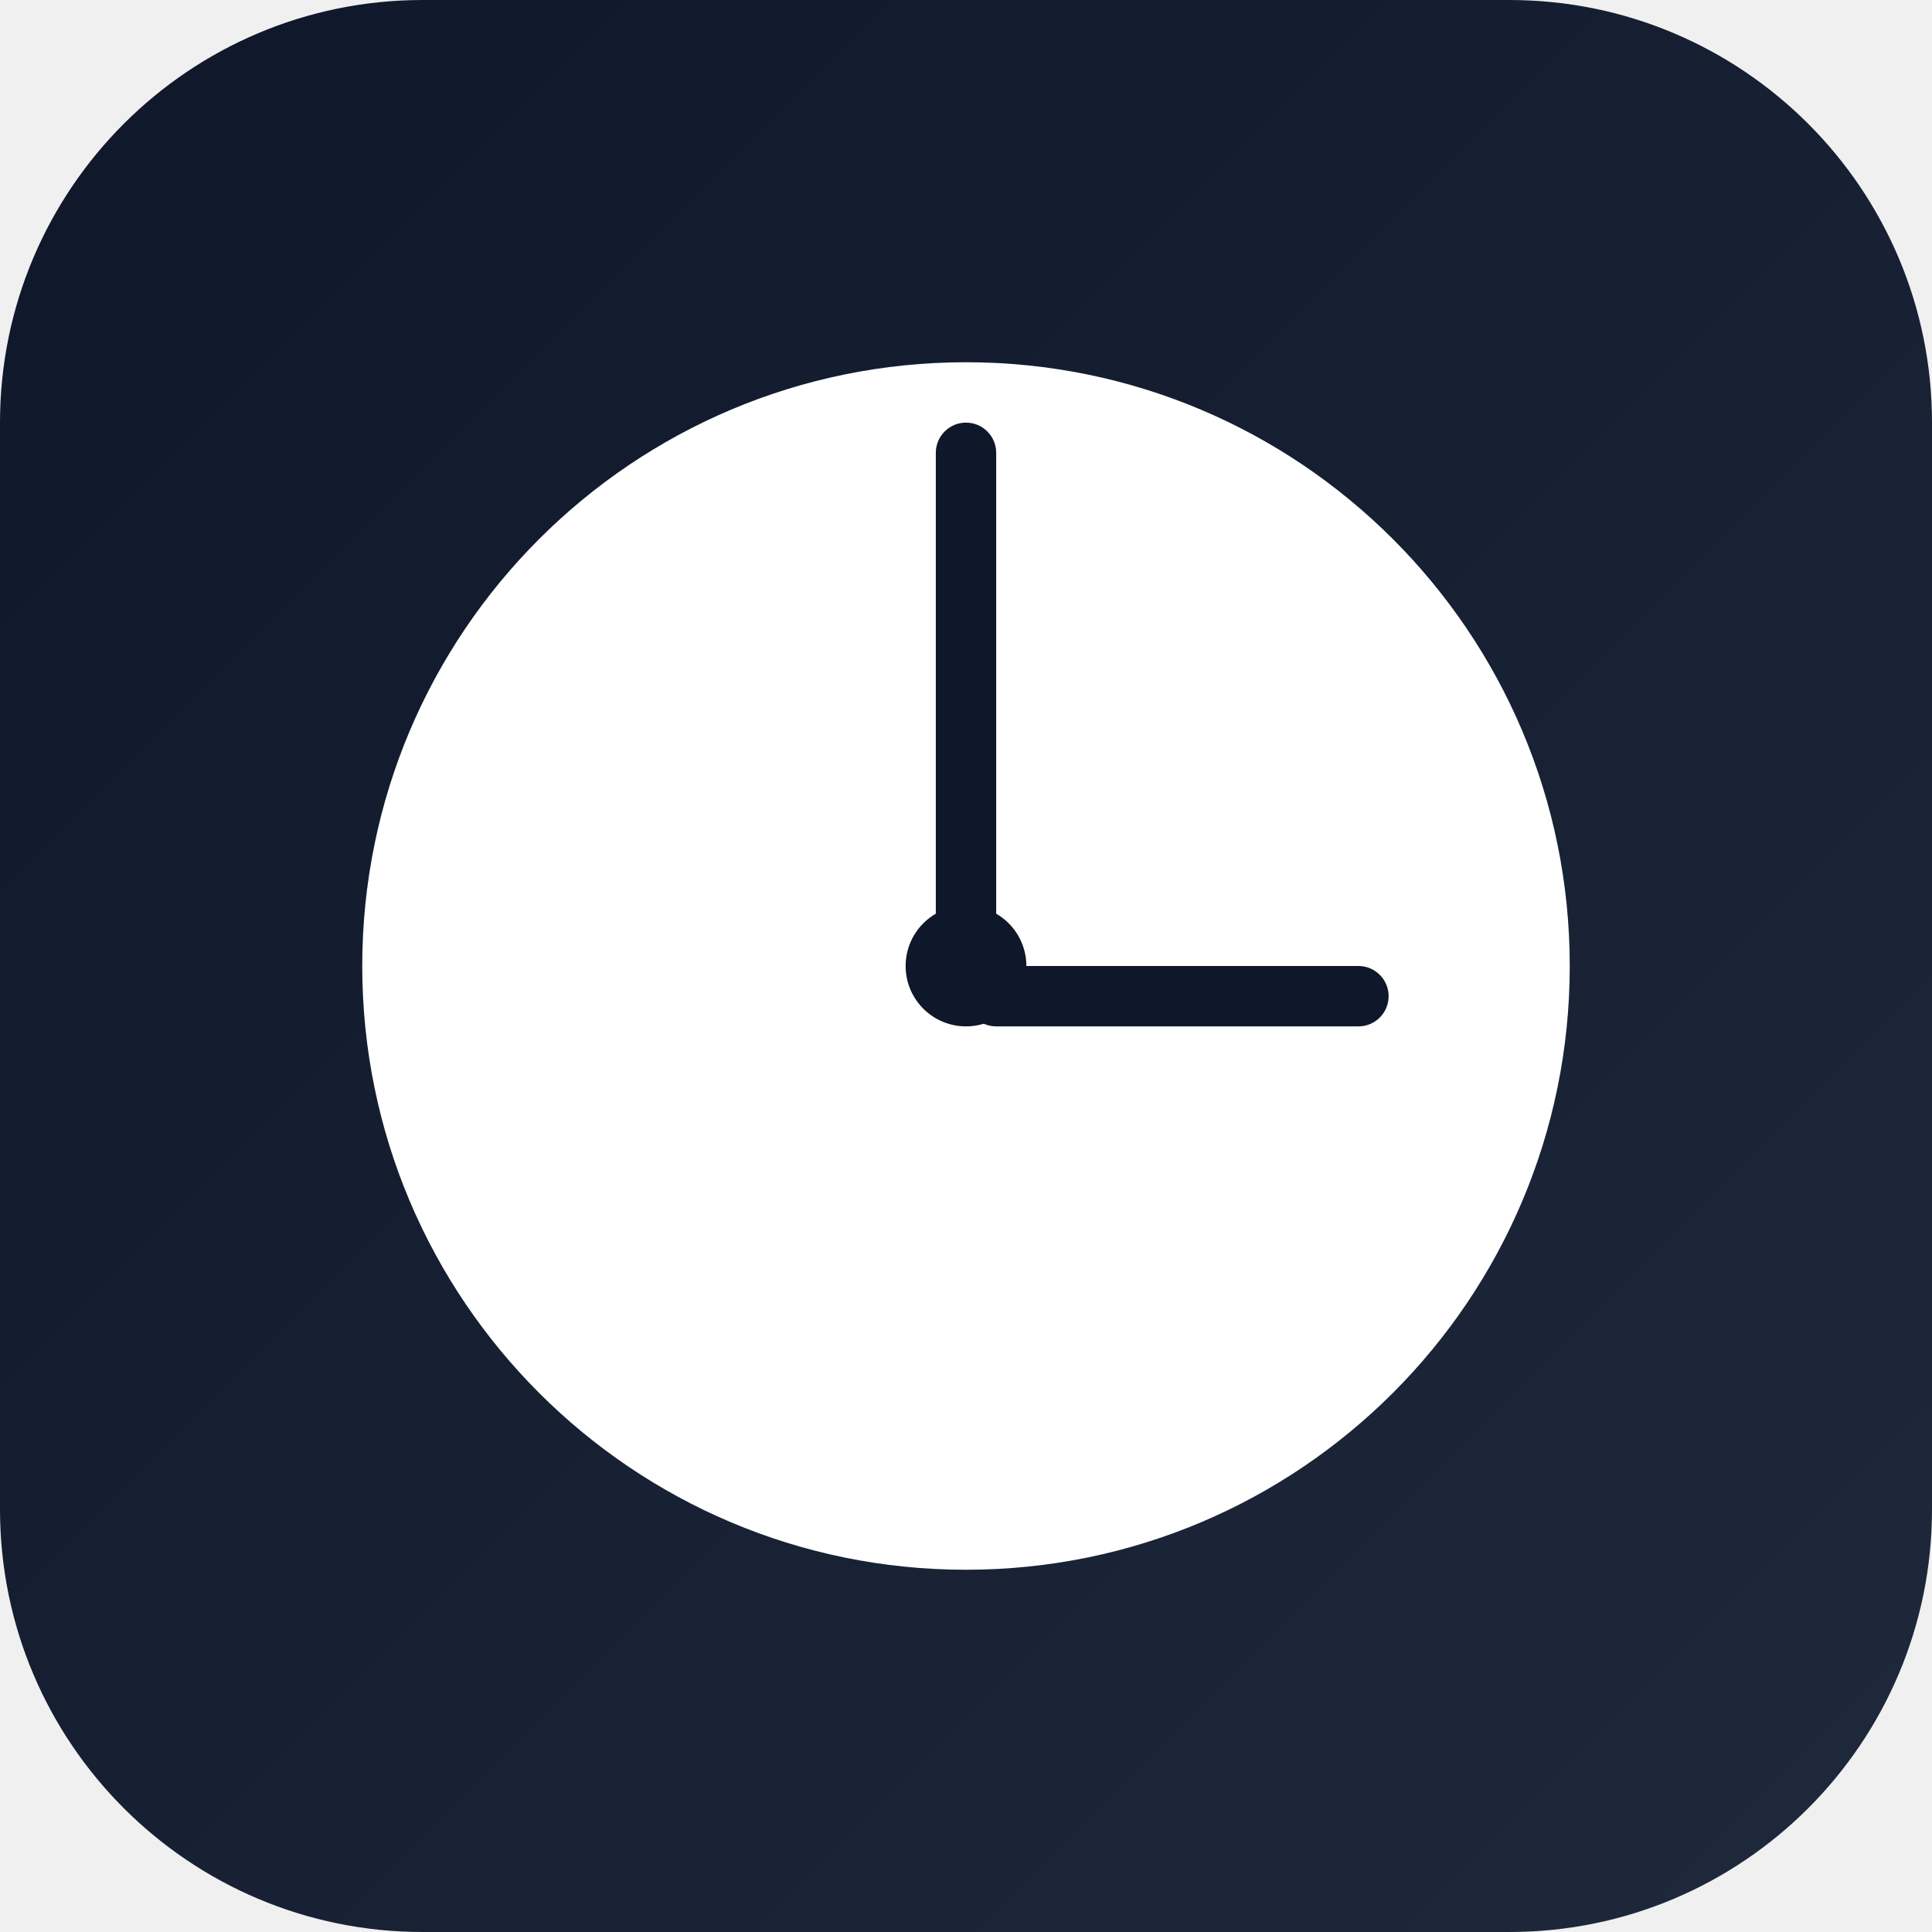
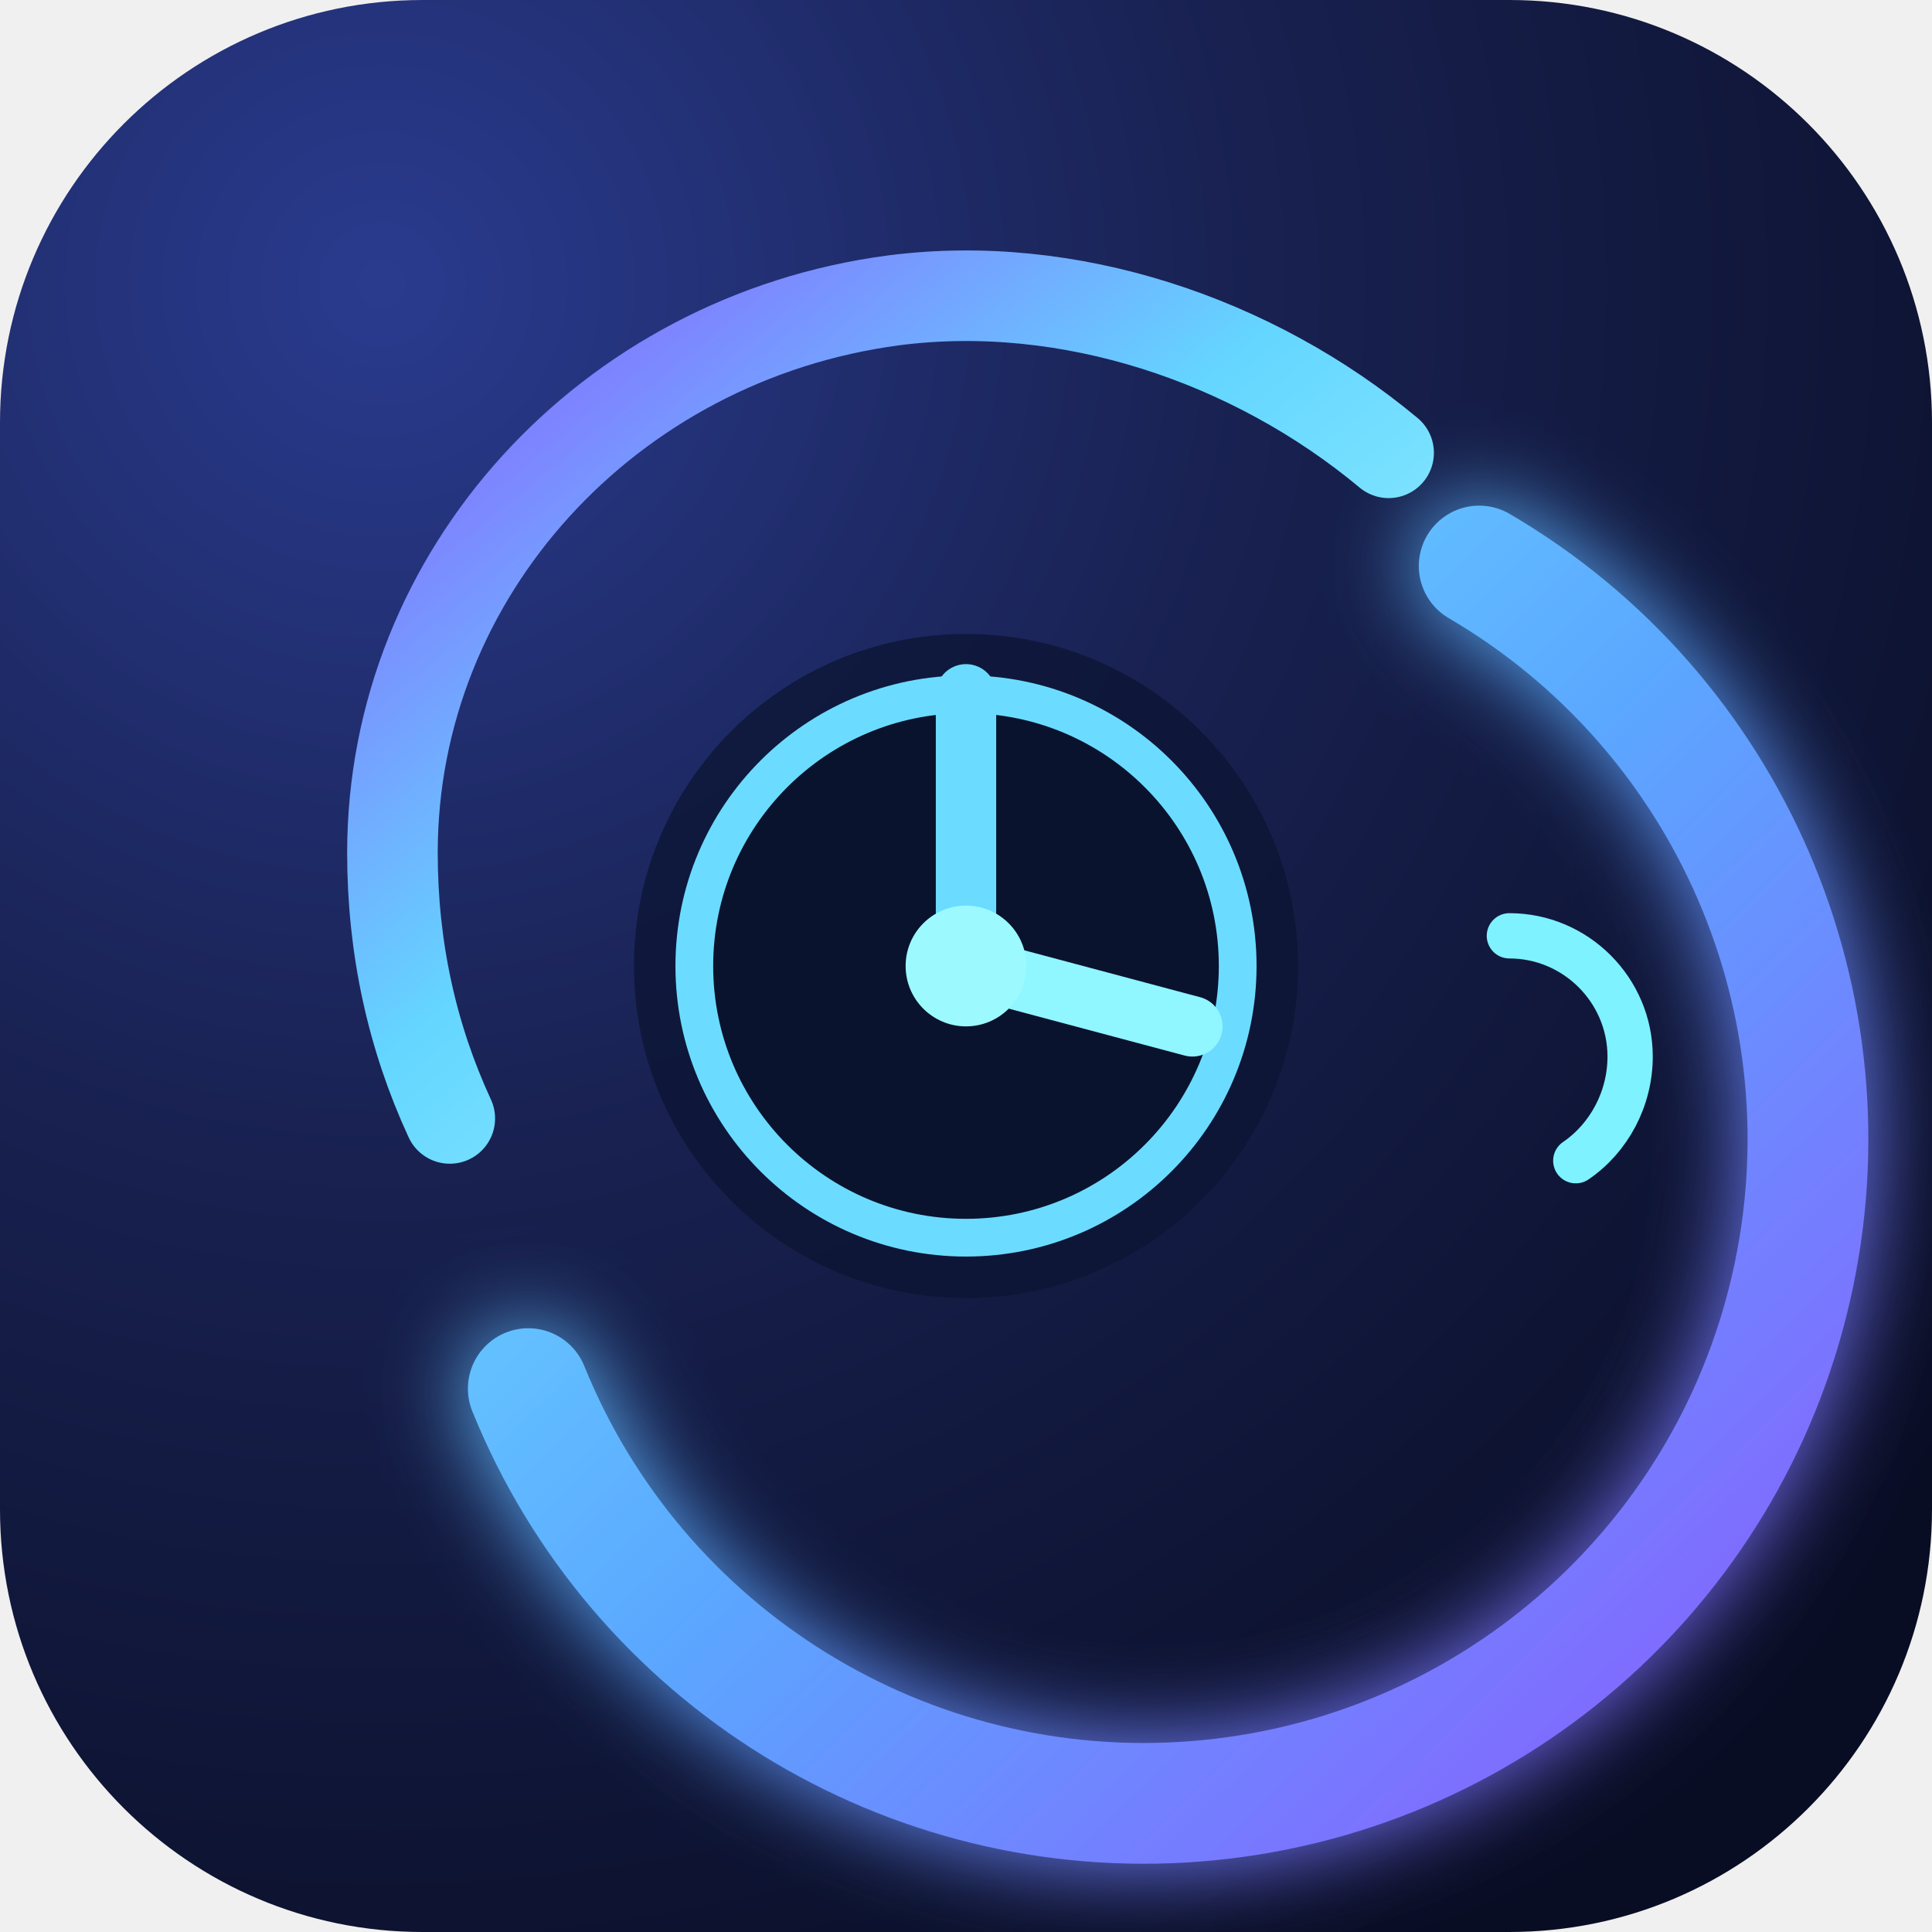
<svg xmlns="http://www.w3.org/2000/svg" viewBox="0 0 128 128">
  <defs>
-     <linearGradient id="bg" x1="0" y1="0" x2="1" y2="1">
-       <stop offset="0%" stop-color="#0f172a" />
-       <stop offset="100%" stop-color="#1e293b" />
+     <radialGradient id="bg" cx="0.2" cy="0.15" r="1">
+       <stop offset="0%" stop-color="#2a3b8f" />
+       <stop offset="45%" stop-color="#182150" />
+       <stop offset="100%" stop-color="#090d24" />
+     </radialGradient>
+     <linearGradient id="ring" x1="0" y1="0" x2="1" y2="1">
+       <stop offset="0%" stop-color="#74e8ff" />
+       <stop offset="48%" stop-color="#5aa8ff" />
+       <stop offset="100%" stop-color="#8a5bff" />
    </linearGradient>
+     <linearGradient id="flux" x1="0" y1="0" x2="1" y2="1">
+       <stop offset="0%" stop-color="#8a5bff" />
+       <stop offset="46%" stop-color="#64d6ff" />
+       <stop offset="100%" stop-color="#abfaff" />
+     </linearGradient>
+     <filter id="glow" x="-20%" y="-20%" width="140%" height="140%">
+       <feGaussianBlur stdDeviation="3" in="SourceGraphic" result="blur" />
+       <feMerge>
+         <feMergeNode in="blur" />
+         <feMergeNode in="SourceGraphic" />
+       </feMerge>
+     </filter>
  </defs>
  <rect width="128" height="128" rx="28" fill="url(#bg)" />
-   <circle cx="64" cy="64" r="40" fill="#ffffff" />
-   <rect x="62" y="28" width="4" height="36" rx="2" fill="#0f172a" />
-   <rect x="64" y="64" width="28" height="4" rx="2" fill="#0f172a" />
-   <circle cx="64" cy="64" r="4" fill="#0f172a" />
+   <path d="M98 37.5A44 44 0 1 1 35 92" fill="none" stroke="url(#ring)" stroke-width="8" stroke-linecap="round" filter="url(#glow)" />
+   <path d="M92 30c-9-7.5-21.2-11.6-32.8-10.1C40.3 22.4 26 38 26 56.5c0 6.3 1.3 12.2 3.8 17.6" fill="none" stroke="url(#flux)" stroke-width="6" stroke-linecap="round" stroke-linejoin="round" />
+   <circle cx="64" cy="64" r="22" fill="#0c1534" fill-opacity="0.78" />
+   <circle cx="64" cy="64" r="18" fill="#0a132e" stroke="#6bdcff" stroke-width="2.5" />
+   <path d="M64 64V46" stroke="#6bdcff" stroke-width="4" stroke-linecap="round" />
+   <path d="M64 64l15 4" stroke="#90f6ff" stroke-width="4" stroke-linecap="round" />
+   <circle cx="64" cy="64" r="4" fill="#9cfaff" />
+   <path d="M100 62c4.4 0 8 3.6 8 8 0 2.8-1.4 5.4-3.6 6.9" fill="none" stroke="#7ef2ff" stroke-width="3" stroke-linecap="round" />
</svg>
